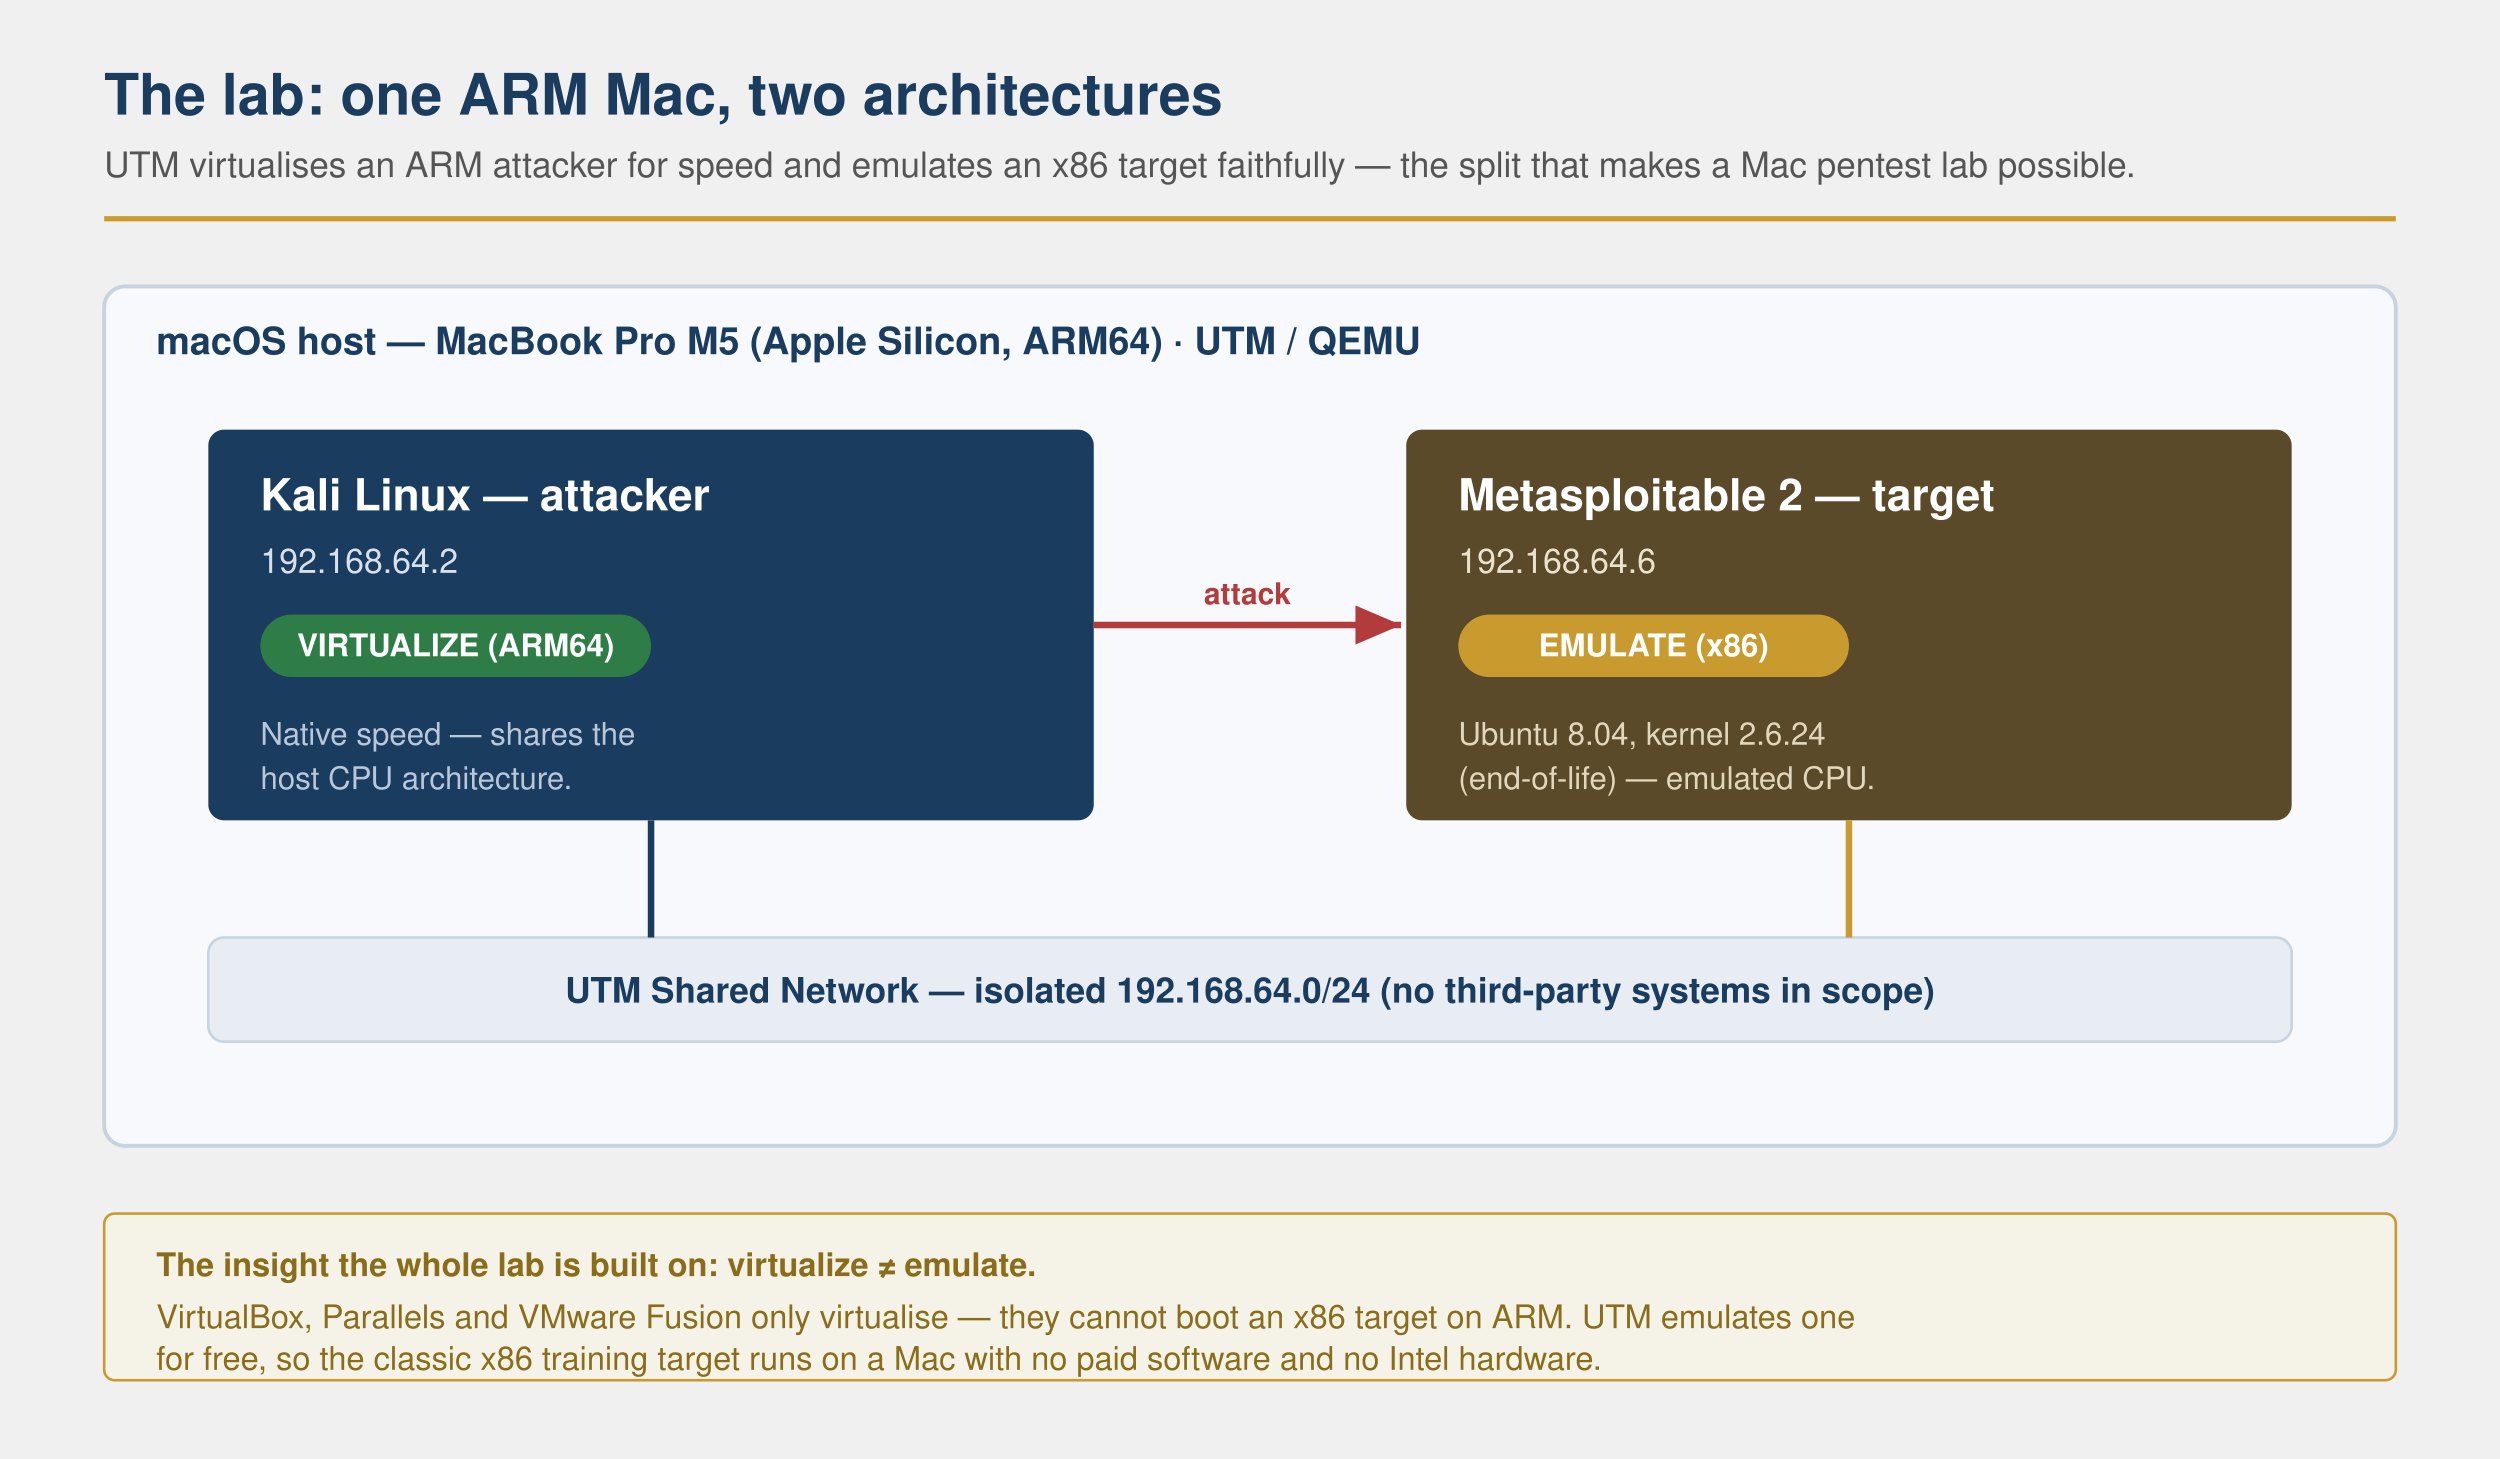
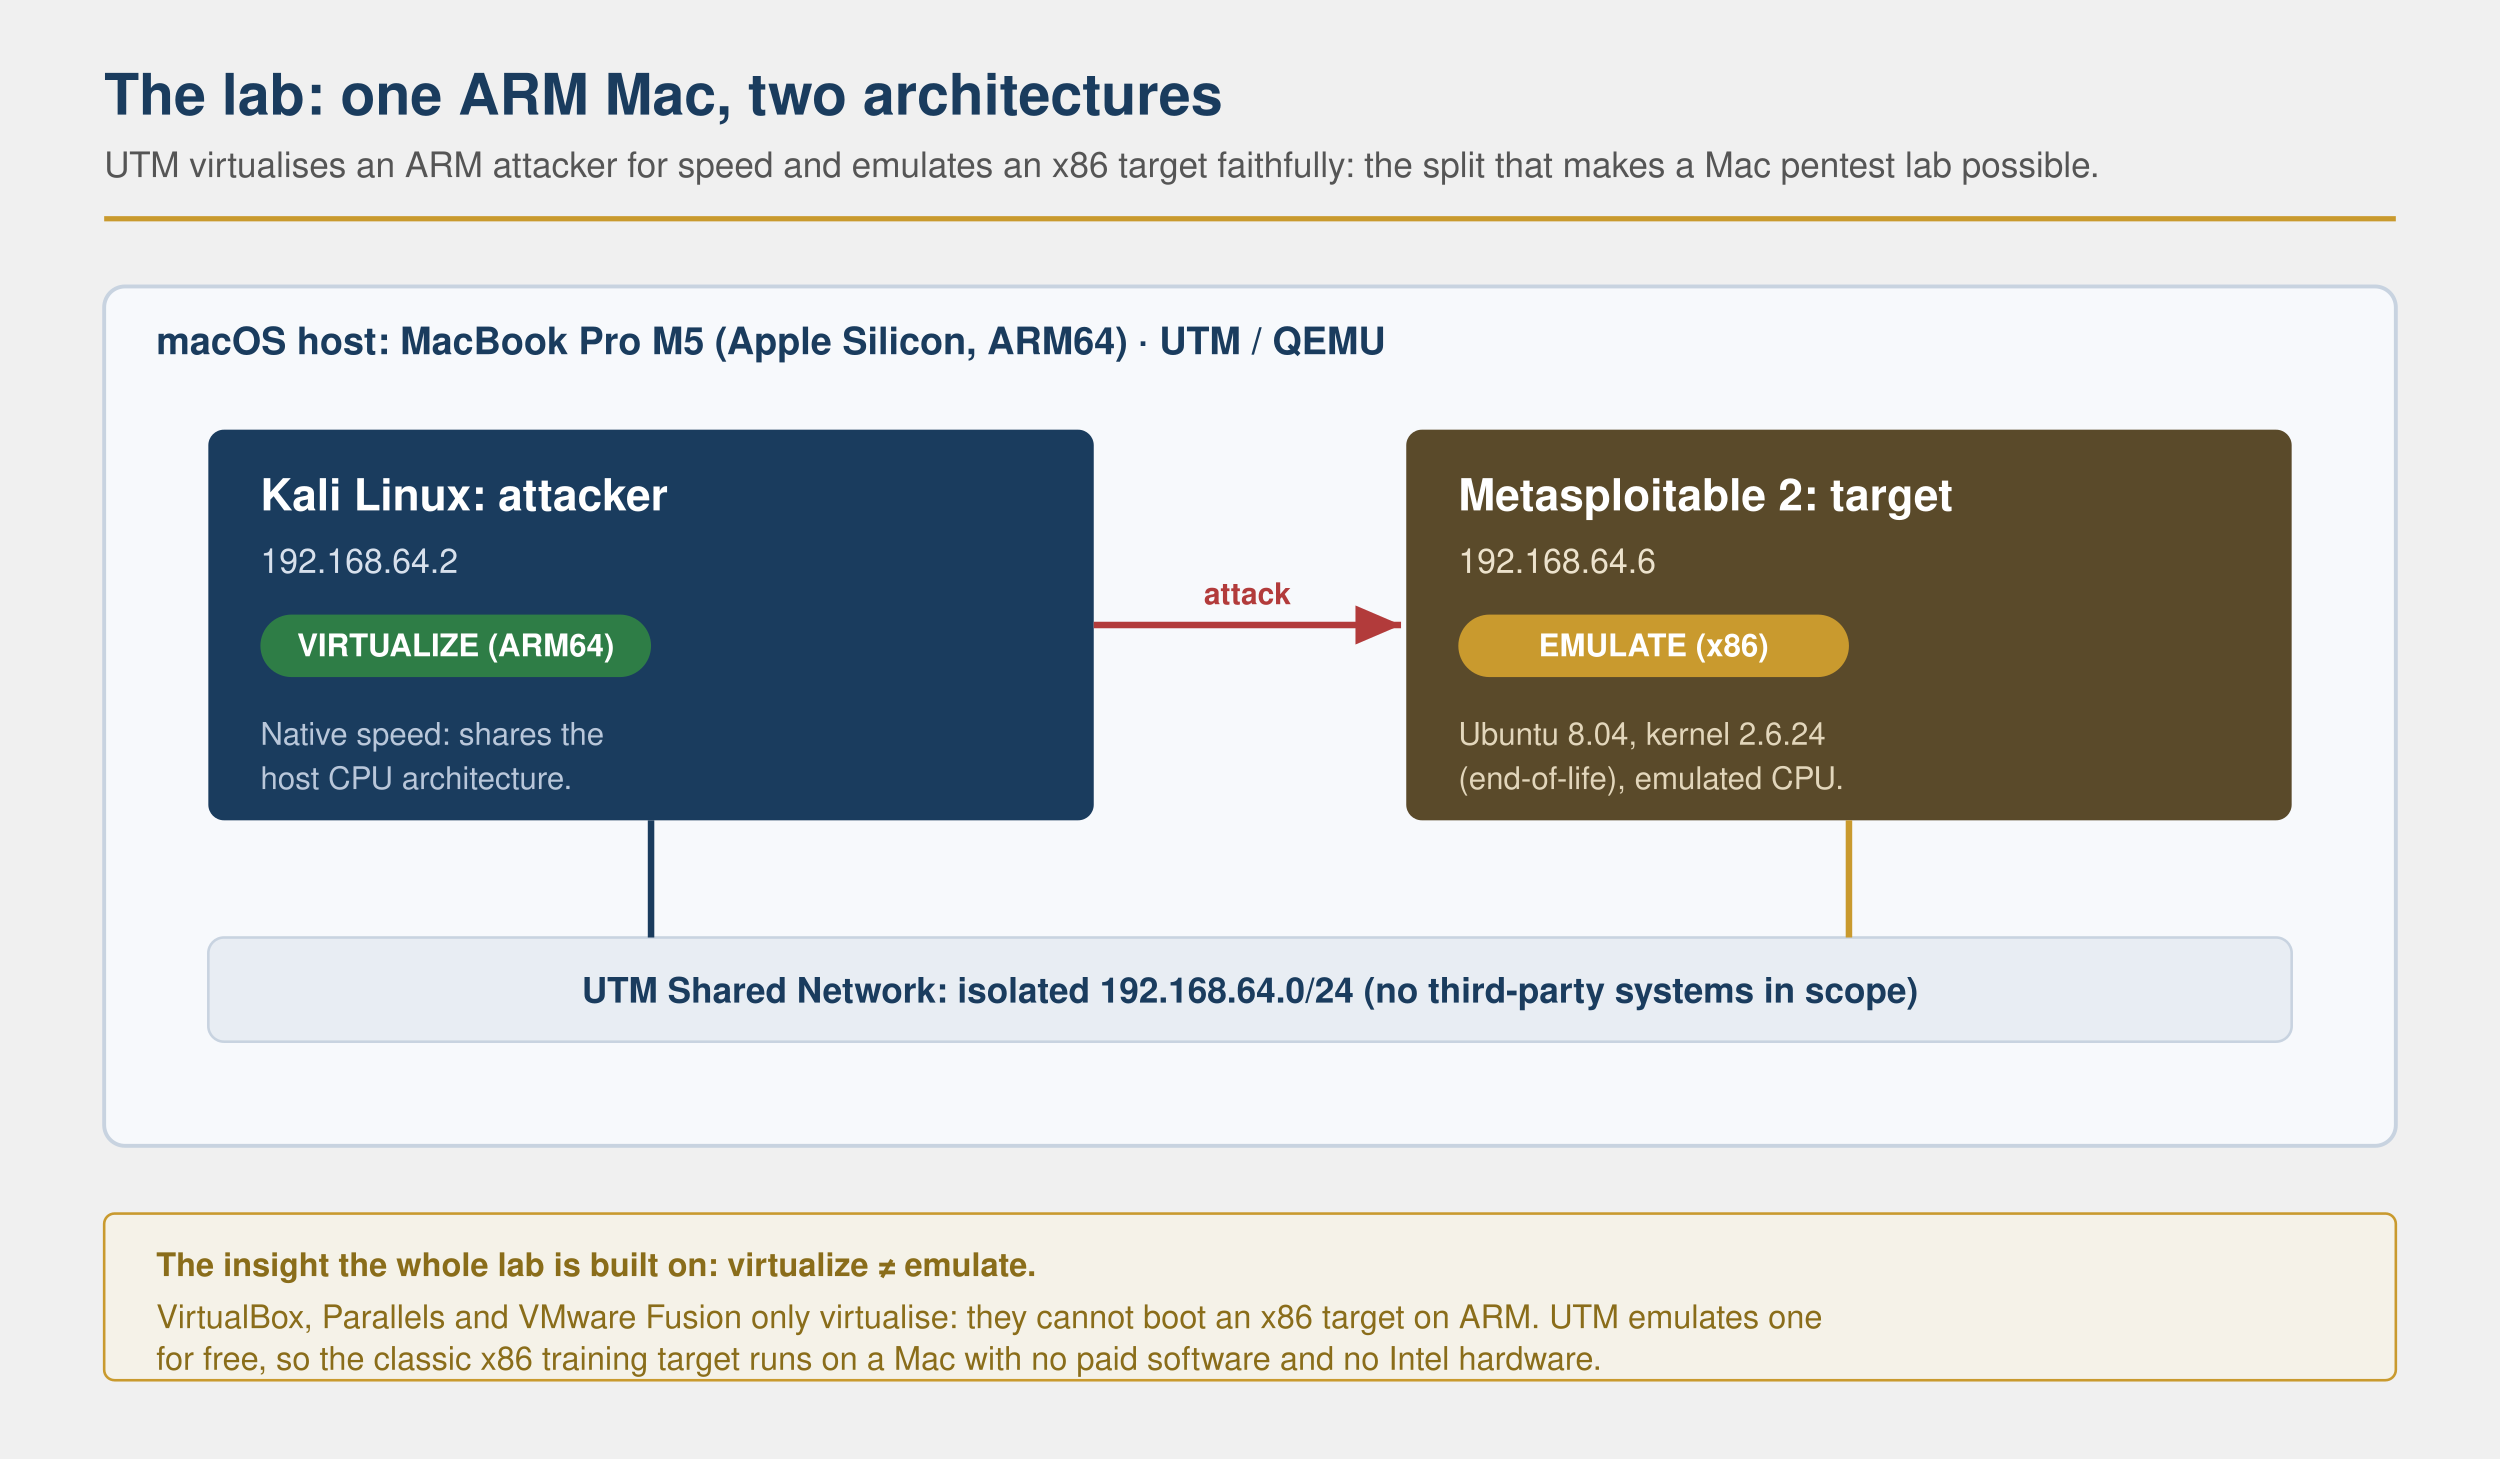
<svg xmlns="http://www.w3.org/2000/svg" viewBox="0 0 960 560" font-family="Helvetica, Arial, sans-serif">
  <text x="40" y="44" font-size="22" font-weight="700" fill="#1a3c5e">The lab: one ARM Mac, two architectures</text>
-   <text x="40" y="68" font-size="13.5" fill="#555555">UTM virtualises an ARM attacker for speed and emulates an x86 target faithfully — the split that makes a Mac pentest lab possible.</text>
+   <text x="40" y="68" font-size="13.5" fill="#555555">UTM virtualises an ARM attacker for speed and emulates an x86 target faithfully: the split that makes a Mac pentest lab possible.</text>
  <line x1="40" y1="84" x2="920" y2="84" stroke="#c99a2e" stroke-width="2" />
  <rect x="40" y="110" width="880" height="330" rx="8" fill="#f7f9fc" stroke="#c8d3e0" stroke-width="1.5" />
-   <text x="60" y="136" font-size="14.5" font-weight="700" fill="#1a3c5e">macOS host — MacBook Pro M5 (Apple Silicon, ARM64) · UTM / QEMU</text>
+   <text x="60" y="136" font-size="14.5" font-weight="700" fill="#1a3c5e">macOS host: MacBook Pro M5 (Apple Silicon, ARM64) · UTM / QEMU</text>
  <rect x="80" y="165" width="340" height="150" rx="6" fill="#1a3c5e" />
-   <text x="100" y="196" font-size="17" font-weight="700" fill="#ffffff">Kali Linux — attacker</text>
+   <text x="100" y="196" font-size="17" font-weight="700" fill="#ffffff">Kali Linux: attacker</text>
  <text x="100" y="220" font-size="13" fill="#d7e0ec">192.168.64.2</text>
  <rect x="100" y="236" width="150" height="24" rx="12" fill="#2e7d46" />
  <text x="175" y="252" font-size="12" font-weight="700" fill="#ffffff" text-anchor="middle">VIRTUALIZE (ARM64)</text>
-   <text x="100" y="286" font-size="12" fill="#b9c7da">Native speed — shares the</text>
+   <text x="100" y="286" font-size="12" fill="#b9c7da">Native speed: shares the</text>
  <text x="100" y="303" font-size="12" fill="#b9c7da">host CPU architecture.</text>
  <rect x="540" y="165" width="340" height="150" rx="6" fill="#5a4a2a" />
-   <text x="560" y="196" font-size="17" font-weight="700" fill="#ffffff">Metasploitable 2 — target</text>
+   <text x="560" y="196" font-size="17" font-weight="700" fill="#ffffff">Metasploitable 2: target</text>
  <text x="560" y="220" font-size="13" fill="#ece2cc">192.168.64.6</text>
  <rect x="560" y="236" width="150" height="24" rx="12" fill="#c99a2e" />
  <text x="635" y="252" font-size="12" font-weight="700" fill="#ffffff" text-anchor="middle">EMULATE (x86)</text>
  <text x="560" y="286" font-size="12" fill="#e2d6bb">Ubuntu 8.04, kernel 2.6.24</text>
-   <text x="560" y="303" font-size="12" fill="#e2d6bb">(end-of-life) — emulated CPU.</text>
+   <text x="560" y="303" font-size="12" fill="#e2d6bb">(end-of-life), emulated CPU.</text>
  <rect x="80" y="360" width="800" height="40" rx="6" fill="#e8edf3" stroke="#c8d3e0" stroke-width="1" />
-   <text x="480" y="385" font-size="13.5" font-weight="700" fill="#1a3c5e" text-anchor="middle">UTM Shared Network — isolated 192.168.64.0/24 (no third-party systems in scope)</text>
+   <text x="480" y="385" font-size="13.5" font-weight="700" fill="#1a3c5e" text-anchor="middle">UTM Shared Network: isolated 192.168.64.0/24 (no third-party systems in scope)</text>
  <line x1="250" y1="315" x2="250" y2="360" stroke="#1a3c5e" stroke-width="2.5" />
  <line x1="710" y1="315" x2="710" y2="360" stroke="#c99a2e" stroke-width="2.5" />
  <defs>
    <marker id="arrow" markerWidth="10" markerHeight="10" refX="7" refY="3" orient="auto" markerUnits="strokeWidth">
      <path d="M0,0 L7,3 L0,6 Z" fill="#b23b3b" />
    </marker>
  </defs>
  <line x1="420" y1="240" x2="538" y2="240" stroke="#b23b3b" stroke-width="2.5" marker-end="url(#arrow)" />
  <text x="479" y="232" font-size="11.5" font-weight="700" fill="#b23b3b" text-anchor="middle">attack</text>
  <rect x="40" y="466" width="880" height="64" rx="4" fill="#f5f2e8" stroke="#c99a2e" stroke-width="1" />
  <text x="60" y="490" font-size="12.5" font-weight="700" fill="#8a6d1a">The insight the whole lab is built on: virtualize ≠ emulate.</text>
-   <text x="60" y="510" font-size="12.5" fill="#8a6d1a">VirtualBox, Parallels and VMware Fusion only virtualise — they cannot boot an x86 target on ARM. UTM emulates one</text>
+   <text x="60" y="510" font-size="12.5" fill="#8a6d1a">VirtualBox, Parallels and VMware Fusion only virtualise: they cannot boot an x86 target on ARM. UTM emulates one</text>
  <text x="60" y="526" font-size="12.5" fill="#8a6d1a">for free, so the classic x86 training target runs on a Mac with no paid software and no Intel hardware.</text>
</svg>
